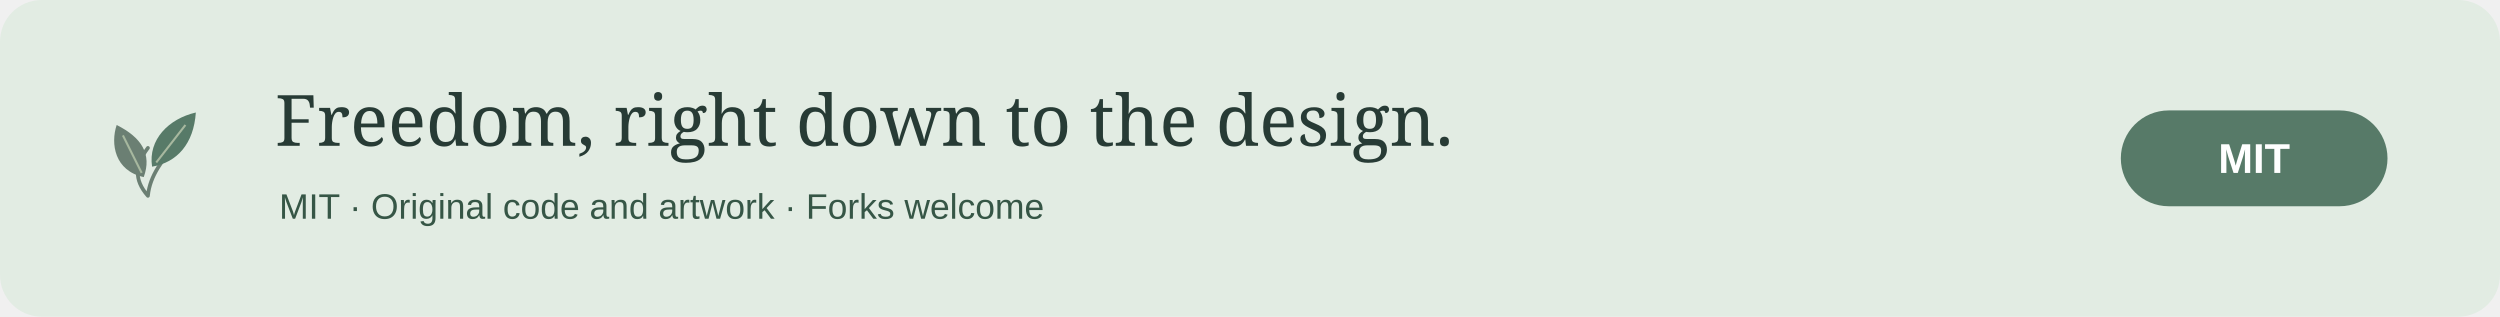
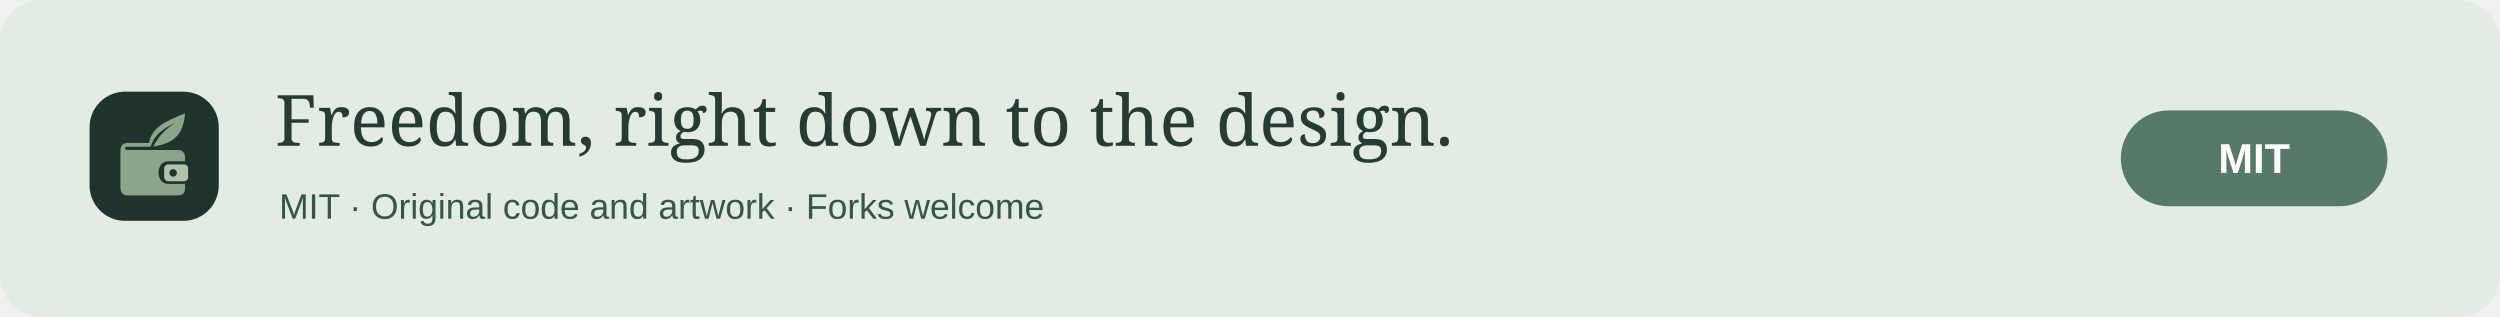
<svg xmlns="http://www.w3.org/2000/svg" width="1200" height="152" viewBox="0 0 1200 152" xml:lang="en" role="img" aria-labelledby="title desc">
  <defs>
    <symbol id="brand" viewBox="0 0 64 64">
-       <rect x="1" y="1" width="62" height="62" rx="17" fill="#E2ECE3" />
-       <path d="M29 51C22 43 23 36 29 28M29 51C30 41 36 34 43 25" fill="none" stroke="#6B7F73" stroke-width="1.8" stroke-linecap="round" />
-       <path d="M27 42C13 39 11 26 14 17C26 23 31 31 27 42Z" fill="#6B7F73" />
-       <path d="M31 37C29 24 39 14 52 11C51 26 43 35 31 37Z" fill="#577A68" />
-       <path d="M26 40L17 22M33 35L47 17" fill="none" stroke="#A7B89F" />
+       <rect x="1" y="1" width="62" height="62" rx="17" fill="#1E342C" />
+       <path d="M29.4 27.4C29.7 18.3 37.4 15.3 46.8 11.4C46 22.1 41.2 25.7 31.6 27.4C33.7 22.9 37.4 18.7 42.5 15.9C35.1 19 31.5 23 30.3 27.4Z" fill="#8BA58C" />
+       <path d="M19.2 25.6H30V27.4H19.1C17.6 27.4 17.6 29 19.1 29H43.4C45.5 29 46.8 30.4 46.8 32.4V34.4H38.8C32.5 34.4 32.5 45.3 38.8 45.3H46.8V47.5C46.8 49.8 45.5 50.8 43.4 50.8H19.2C17 50.8 15.8 49.3 15.8 47V29.2C15.8 26.8 17.3 25.6 19.2 25.6Z" fill="#8BA58C" />
+       <rect x="36.8" y="35.9" width="11.5" height="8.1" rx="1.9" fill="#B0C2A7" />
+       <circle cx="41.1" cy="40" r="1.8" fill="#1E342C" />
    </symbol>
  </defs>
  <g font-family="Arial,sans-serif" fill="#273B35">
    <rect x="0" y="0" width="1200" height="152" rx="20" fill="#E2ECE3" />
    <use href="#brand" x="42" y="43" width="64" height="64" />
    <text x="132" y="70" font-size="34" font-family="Georgia,serif">Freedom, right down to the design.</text>
    <text x="134" y="105" font-size="17" fill="#365646">MIT · Original code and artwork · Forks welcome</text>
    <rect x="1018" y="53" width="128" height="46" rx="23" fill="#577A68" />
    <text x="1082" y="83" font-size="20" fill="#FFFFFF" font-weight="600" text-anchor="middle">MIT</text>
  </g>
</svg>
